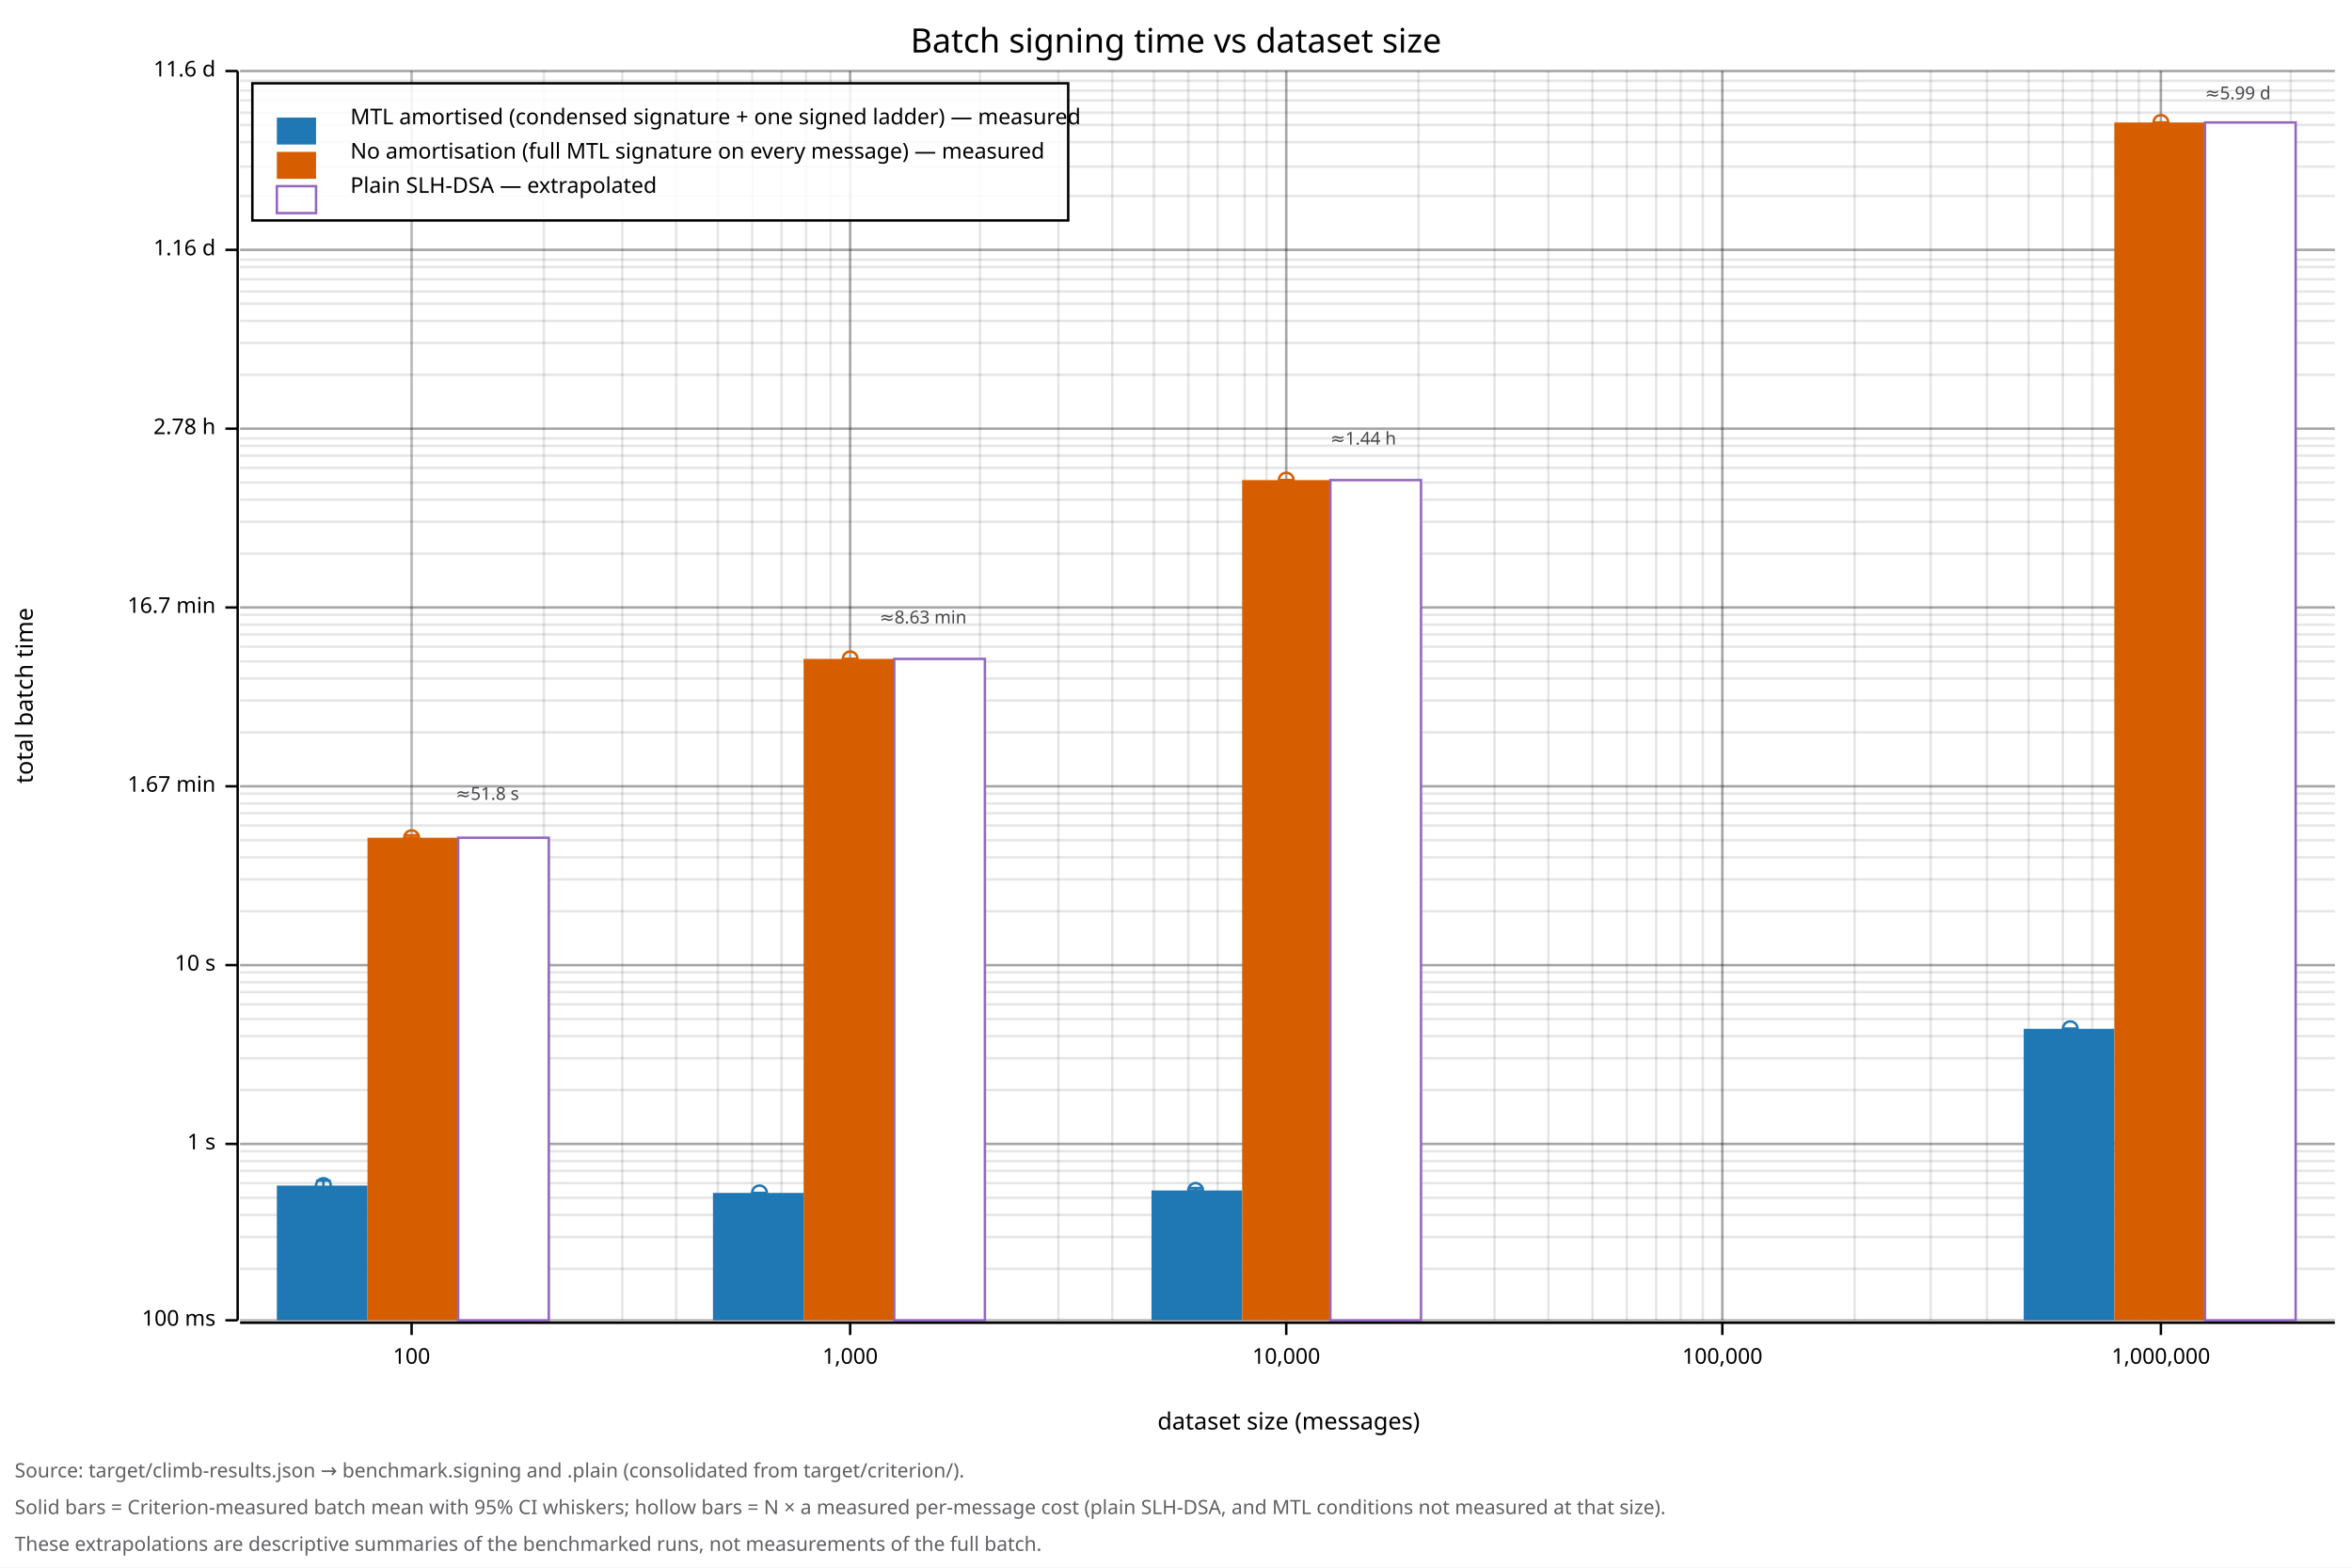
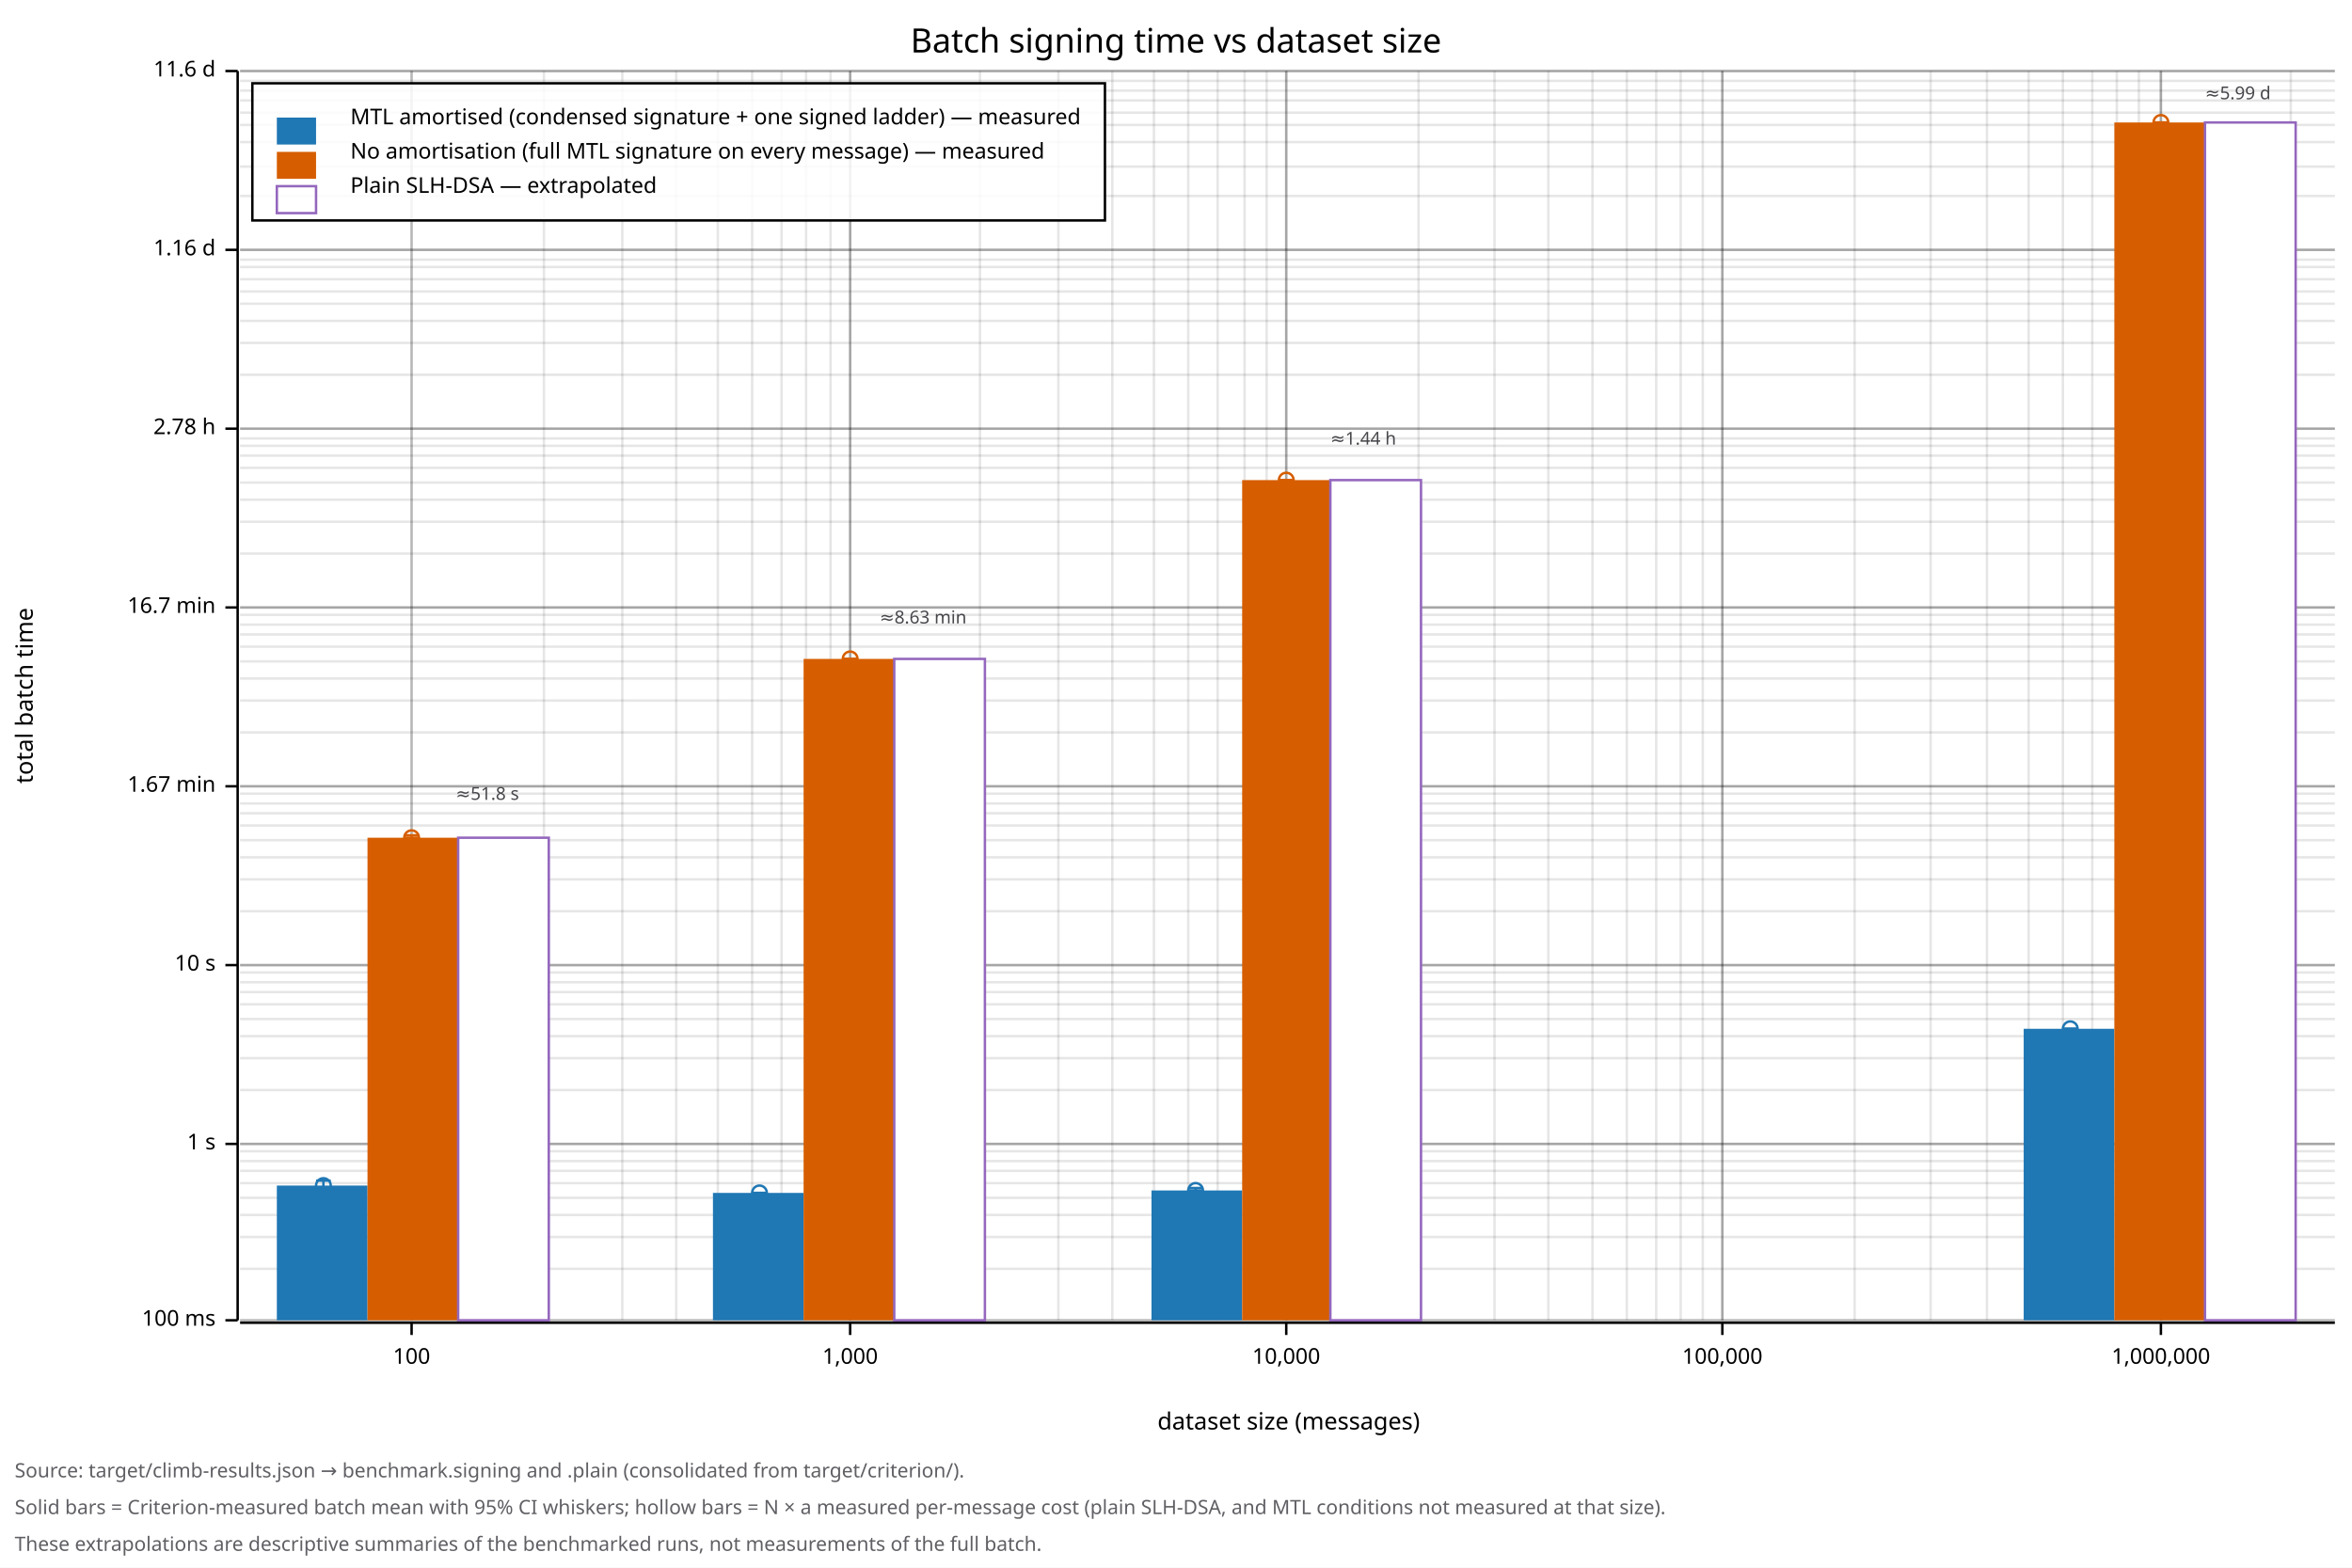
<svg xmlns="http://www.w3.org/2000/svg" width="960" height="640" viewBox="0 0 960 640">
  <rect x="0" y="0" width="960" height="640" opacity="1" fill="#FFFFFF" stroke="none" />
  <text x="480" y="11" dy="0.76em" text-anchor="middle" font-family="sans-serif" font-size="13.71" opacity="1" fill="#000000">
Batch signing time vs dataset size
</text>
  <line opacity="0.1" stroke="#000000" stroke-width="1" x1="168" y1="539" x2="168" y2="29" />
  <line opacity="0.1" stroke="#000000" stroke-width="1" x1="222" y1="539" x2="222" y2="29" />
  <line opacity="0.1" stroke="#000000" stroke-width="1" x1="254" y1="539" x2="254" y2="29" />
  <line opacity="0.1" stroke="#000000" stroke-width="1" x1="276" y1="539" x2="276" y2="29" />
  <line opacity="0.1" stroke="#000000" stroke-width="1" x1="293" y1="539" x2="293" y2="29" />
  <line opacity="0.1" stroke="#000000" stroke-width="1" x1="307" y1="539" x2="307" y2="29" />
  <line opacity="0.1" stroke="#000000" stroke-width="1" x1="319" y1="539" x2="319" y2="29" />
  <line opacity="0.1" stroke="#000000" stroke-width="1" x1="329" y1="539" x2="329" y2="29" />
  <line opacity="0.1" stroke="#000000" stroke-width="1" x1="339" y1="539" x2="339" y2="29" />
  <line opacity="0.1" stroke="#000000" stroke-width="1" x1="347" y1="539" x2="347" y2="29" />
  <line opacity="0.1" stroke="#000000" stroke-width="1" x1="347" y1="539" x2="347" y2="29" />
  <line opacity="0.1" stroke="#000000" stroke-width="1" x1="400" y1="539" x2="400" y2="29" />
  <line opacity="0.1" stroke="#000000" stroke-width="1" x1="432" y1="539" x2="432" y2="29" />
  <line opacity="0.1" stroke="#000000" stroke-width="1" x1="454" y1="539" x2="454" y2="29" />
  <line opacity="0.1" stroke="#000000" stroke-width="1" x1="471" y1="539" x2="471" y2="29" />
  <line opacity="0.1" stroke="#000000" stroke-width="1" x1="485" y1="539" x2="485" y2="29" />
  <line opacity="0.1" stroke="#000000" stroke-width="1" x1="497" y1="539" x2="497" y2="29" />
  <line opacity="0.1" stroke="#000000" stroke-width="1" x1="508" y1="539" x2="508" y2="29" />
  <line opacity="0.1" stroke="#000000" stroke-width="1" x1="517" y1="539" x2="517" y2="29" />
  <line opacity="0.1" stroke="#000000" stroke-width="1" x1="525" y1="539" x2="525" y2="29" />
  <line opacity="0.1" stroke="#000000" stroke-width="1" x1="525" y1="539" x2="525" y2="29" />
  <line opacity="0.1" stroke="#000000" stroke-width="1" x1="579" y1="539" x2="579" y2="29" />
  <line opacity="0.1" stroke="#000000" stroke-width="1" x1="610" y1="539" x2="610" y2="29" />
  <line opacity="0.1" stroke="#000000" stroke-width="1" x1="632" y1="539" x2="632" y2="29" />
  <line opacity="0.1" stroke="#000000" stroke-width="1" x1="650" y1="539" x2="650" y2="29" />
  <line opacity="0.1" stroke="#000000" stroke-width="1" x1="664" y1="539" x2="664" y2="29" />
  <line opacity="0.1" stroke="#000000" stroke-width="1" x1="676" y1="539" x2="676" y2="29" />
  <line opacity="0.1" stroke="#000000" stroke-width="1" x1="686" y1="539" x2="686" y2="29" />
  <line opacity="0.1" stroke="#000000" stroke-width="1" x1="695" y1="539" x2="695" y2="29" />
  <line opacity="0.1" stroke="#000000" stroke-width="1" x1="703" y1="539" x2="703" y2="29" />
  <line opacity="0.1" stroke="#000000" stroke-width="1" x1="703" y1="539" x2="703" y2="29" />
  <line opacity="0.1" stroke="#000000" stroke-width="1" x1="757" y1="539" x2="757" y2="29" />
  <line opacity="0.1" stroke="#000000" stroke-width="1" x1="788" y1="539" x2="788" y2="29" />
  <line opacity="0.1" stroke="#000000" stroke-width="1" x1="811" y1="539" x2="811" y2="29" />
  <line opacity="0.1" stroke="#000000" stroke-width="1" x1="828" y1="539" x2="828" y2="29" />
  <line opacity="0.1" stroke="#000000" stroke-width="1" x1="842" y1="539" x2="842" y2="29" />
  <line opacity="0.1" stroke="#000000" stroke-width="1" x1="854" y1="539" x2="854" y2="29" />
  <line opacity="0.1" stroke="#000000" stroke-width="1" x1="864" y1="539" x2="864" y2="29" />
  <line opacity="0.1" stroke="#000000" stroke-width="1" x1="873" y1="539" x2="873" y2="29" />
  <line opacity="0.1" stroke="#000000" stroke-width="1" x1="882" y1="539" x2="882" y2="29" />
  <line opacity="0.1" stroke="#000000" stroke-width="1" x1="882" y1="539" x2="882" y2="29" />
  <line opacity="0.1" stroke="#000000" stroke-width="1" x1="935" y1="539" x2="935" y2="29" />
  <line opacity="0.1" stroke="#000000" stroke-width="1" x1="98" y1="539" x2="953" y2="539" />
  <line opacity="0.1" stroke="#000000" stroke-width="1" x1="98" y1="518" x2="953" y2="518" />
  <line opacity="0.1" stroke="#000000" stroke-width="1" x1="98" y1="505" x2="953" y2="505" />
  <line opacity="0.1" stroke="#000000" stroke-width="1" x1="98" y1="496" x2="953" y2="496" />
  <line opacity="0.1" stroke="#000000" stroke-width="1" x1="98" y1="489" x2="953" y2="489" />
  <line opacity="0.1" stroke="#000000" stroke-width="1" x1="98" y1="483" x2="953" y2="483" />
  <line opacity="0.1" stroke="#000000" stroke-width="1" x1="98" y1="478" x2="953" y2="478" />
  <line opacity="0.1" stroke="#000000" stroke-width="1" x1="98" y1="474" x2="953" y2="474" />
  <line opacity="0.1" stroke="#000000" stroke-width="1" x1="98" y1="470" x2="953" y2="470" />
  <line opacity="0.1" stroke="#000000" stroke-width="1" x1="98" y1="467" x2="953" y2="467" />
  <line opacity="0.1" stroke="#000000" stroke-width="1" x1="98" y1="467" x2="953" y2="467" />
  <line opacity="0.1" stroke="#000000" stroke-width="1" x1="98" y1="445" x2="953" y2="445" />
  <line opacity="0.1" stroke="#000000" stroke-width="1" x1="98" y1="432" x2="953" y2="432" />
  <line opacity="0.1" stroke="#000000" stroke-width="1" x1="98" y1="423" x2="953" y2="423" />
  <line opacity="0.1" stroke="#000000" stroke-width="1" x1="98" y1="416" x2="953" y2="416" />
  <line opacity="0.1" stroke="#000000" stroke-width="1" x1="98" y1="410" x2="953" y2="410" />
  <line opacity="0.1" stroke="#000000" stroke-width="1" x1="98" y1="405" x2="953" y2="405" />
  <line opacity="0.1" stroke="#000000" stroke-width="1" x1="98" y1="401" x2="953" y2="401" />
  <line opacity="0.1" stroke="#000000" stroke-width="1" x1="98" y1="397" x2="953" y2="397" />
  <line opacity="0.1" stroke="#000000" stroke-width="1" x1="98" y1="394" x2="953" y2="394" />
  <line opacity="0.1" stroke="#000000" stroke-width="1" x1="98" y1="394" x2="953" y2="394" />
  <line opacity="0.1" stroke="#000000" stroke-width="1" x1="98" y1="372" x2="953" y2="372" />
  <line opacity="0.1" stroke="#000000" stroke-width="1" x1="98" y1="359" x2="953" y2="359" />
  <line opacity="0.1" stroke="#000000" stroke-width="1" x1="98" y1="350" x2="953" y2="350" />
  <line opacity="0.1" stroke="#000000" stroke-width="1" x1="98" y1="343" x2="953" y2="343" />
  <line opacity="0.1" stroke="#000000" stroke-width="1" x1="98" y1="337" x2="953" y2="337" />
  <line opacity="0.1" stroke="#000000" stroke-width="1" x1="98" y1="332" x2="953" y2="332" />
  <line opacity="0.1" stroke="#000000" stroke-width="1" x1="98" y1="328" x2="953" y2="328" />
  <line opacity="0.1" stroke="#000000" stroke-width="1" x1="98" y1="324" x2="953" y2="324" />
  <line opacity="0.1" stroke="#000000" stroke-width="1" x1="98" y1="321" x2="953" y2="321" />
  <line opacity="0.1" stroke="#000000" stroke-width="1" x1="98" y1="321" x2="953" y2="321" />
  <line opacity="0.1" stroke="#000000" stroke-width="1" x1="98" y1="299" x2="953" y2="299" />
  <line opacity="0.1" stroke="#000000" stroke-width="1" x1="98" y1="286" x2="953" y2="286" />
  <line opacity="0.1" stroke="#000000" stroke-width="1" x1="98" y1="277" x2="953" y2="277" />
  <line opacity="0.1" stroke="#000000" stroke-width="1" x1="98" y1="270" x2="953" y2="270" />
  <line opacity="0.1" stroke="#000000" stroke-width="1" x1="98" y1="264" x2="953" y2="264" />
  <line opacity="0.1" stroke="#000000" stroke-width="1" x1="98" y1="259" x2="953" y2="259" />
  <line opacity="0.1" stroke="#000000" stroke-width="1" x1="98" y1="255" x2="953" y2="255" />
  <line opacity="0.1" stroke="#000000" stroke-width="1" x1="98" y1="251" x2="953" y2="251" />
  <line opacity="0.1" stroke="#000000" stroke-width="1" x1="98" y1="248" x2="953" y2="248" />
  <line opacity="0.1" stroke="#000000" stroke-width="1" x1="98" y1="248" x2="953" y2="248" />
  <line opacity="0.1" stroke="#000000" stroke-width="1" x1="98" y1="226" x2="953" y2="226" />
  <line opacity="0.1" stroke="#000000" stroke-width="1" x1="98" y1="213" x2="953" y2="213" />
  <line opacity="0.1" stroke="#000000" stroke-width="1" x1="98" y1="204" x2="953" y2="204" />
  <line opacity="0.1" stroke="#000000" stroke-width="1" x1="98" y1="197" x2="953" y2="197" />
  <line opacity="0.1" stroke="#000000" stroke-width="1" x1="98" y1="191" x2="953" y2="191" />
  <line opacity="0.1" stroke="#000000" stroke-width="1" x1="98" y1="186" x2="953" y2="186" />
  <line opacity="0.1" stroke="#000000" stroke-width="1" x1="98" y1="182" x2="953" y2="182" />
  <line opacity="0.1" stroke="#000000" stroke-width="1" x1="98" y1="179" x2="953" y2="179" />
  <line opacity="0.1" stroke="#000000" stroke-width="1" x1="98" y1="175" x2="953" y2="175" />
  <line opacity="0.1" stroke="#000000" stroke-width="1" x1="98" y1="175" x2="953" y2="175" />
  <line opacity="0.1" stroke="#000000" stroke-width="1" x1="98" y1="153" x2="953" y2="153" />
  <line opacity="0.1" stroke="#000000" stroke-width="1" x1="98" y1="140" x2="953" y2="140" />
  <line opacity="0.1" stroke="#000000" stroke-width="1" x1="98" y1="131" x2="953" y2="131" />
  <line opacity="0.1" stroke="#000000" stroke-width="1" x1="98" y1="124" x2="953" y2="124" />
  <line opacity="0.1" stroke="#000000" stroke-width="1" x1="98" y1="119" x2="953" y2="119" />
  <line opacity="0.1" stroke="#000000" stroke-width="1" x1="98" y1="114" x2="953" y2="114" />
  <line opacity="0.1" stroke="#000000" stroke-width="1" x1="98" y1="109" x2="953" y2="109" />
  <line opacity="0.1" stroke="#000000" stroke-width="1" x1="98" y1="106" x2="953" y2="106" />
  <line opacity="0.1" stroke="#000000" stroke-width="1" x1="98" y1="102" x2="953" y2="102" />
  <line opacity="0.1" stroke="#000000" stroke-width="1" x1="98" y1="102" x2="953" y2="102" />
  <line opacity="0.1" stroke="#000000" stroke-width="1" x1="98" y1="80" x2="953" y2="80" />
  <line opacity="0.1" stroke="#000000" stroke-width="1" x1="98" y1="68" x2="953" y2="68" />
  <line opacity="0.1" stroke="#000000" stroke-width="1" x1="98" y1="58" x2="953" y2="58" />
  <line opacity="0.1" stroke="#000000" stroke-width="1" x1="98" y1="51" x2="953" y2="51" />
  <line opacity="0.1" stroke="#000000" stroke-width="1" x1="98" y1="46" x2="953" y2="46" />
  <line opacity="0.1" stroke="#000000" stroke-width="1" x1="98" y1="41" x2="953" y2="41" />
  <line opacity="0.1" stroke="#000000" stroke-width="1" x1="98" y1="37" x2="953" y2="37" />
  <line opacity="0.1" stroke="#000000" stroke-width="1" x1="98" y1="33" x2="953" y2="33" />
  <line opacity="0.1" stroke="#000000" stroke-width="1" x1="98" y1="29" x2="953" y2="29" />
  <line opacity="0.1" stroke="#000000" stroke-width="1" x1="98" y1="29" x2="953" y2="29" />
  <text x="6" y="284" dy="0.76em" text-anchor="middle" font-family="sans-serif" font-size="9.677" opacity="1" fill="#000000" transform="rotate(270, 6, 284)">
total batch time
</text>
  <text x="526" y="586" dy="-0.5ex" text-anchor="middle" font-family="sans-serif" font-size="9.677" opacity="1" fill="#000000">
dataset size (messages)
</text>
  <line opacity="0.2" stroke="#000000" stroke-width="1" x1="168" y1="539" x2="168" y2="29" />
  <line opacity="0.2" stroke="#000000" stroke-width="1" x1="347" y1="539" x2="347" y2="29" />
  <line opacity="0.2" stroke="#000000" stroke-width="1" x1="525" y1="539" x2="525" y2="29" />
  <line opacity="0.2" stroke="#000000" stroke-width="1" x1="703" y1="539" x2="703" y2="29" />
  <line opacity="0.2" stroke="#000000" stroke-width="1" x1="882" y1="539" x2="882" y2="29" />
  <line opacity="0.2" stroke="#000000" stroke-width="1" x1="98" y1="539" x2="953" y2="539" />
  <line opacity="0.2" stroke="#000000" stroke-width="1" x1="98" y1="467" x2="953" y2="467" />
  <line opacity="0.2" stroke="#000000" stroke-width="1" x1="98" y1="394" x2="953" y2="394" />
  <line opacity="0.2" stroke="#000000" stroke-width="1" x1="98" y1="321" x2="953" y2="321" />
  <line opacity="0.2" stroke="#000000" stroke-width="1" x1="98" y1="248" x2="953" y2="248" />
  <line opacity="0.2" stroke="#000000" stroke-width="1" x1="98" y1="175" x2="953" y2="175" />
  <line opacity="0.2" stroke="#000000" stroke-width="1" x1="98" y1="102" x2="953" y2="102" />
  <line opacity="0.2" stroke="#000000" stroke-width="1" x1="98" y1="29" x2="953" y2="29" />
  <polyline fill="none" opacity="1" stroke="#000000" stroke-width="1" points="97,29 97,539 " />
  <text x="88" y="539" dy="0.5ex" text-anchor="end" font-family="sans-serif" font-size="8.871" opacity="1" fill="#000000">
100 ms
</text>
  <polyline fill="none" opacity="1" stroke="#000000" stroke-width="1" points="92,539 97,539 " />
  <text x="88" y="467" dy="0.5ex" text-anchor="end" font-family="sans-serif" font-size="8.871" opacity="1" fill="#000000">
1 s
</text>
  <polyline fill="none" opacity="1" stroke="#000000" stroke-width="1" points="92,467 97,467 " />
  <text x="88" y="394" dy="0.5ex" text-anchor="end" font-family="sans-serif" font-size="8.871" opacity="1" fill="#000000">
10 s
</text>
  <polyline fill="none" opacity="1" stroke="#000000" stroke-width="1" points="92,394 97,394 " />
  <text x="88" y="321" dy="0.5ex" text-anchor="end" font-family="sans-serif" font-size="8.871" opacity="1" fill="#000000">
1.67 min
</text>
  <polyline fill="none" opacity="1" stroke="#000000" stroke-width="1" points="92,321 97,321 " />
  <text x="88" y="248" dy="0.5ex" text-anchor="end" font-family="sans-serif" font-size="8.871" opacity="1" fill="#000000">
16.7 min
</text>
  <polyline fill="none" opacity="1" stroke="#000000" stroke-width="1" points="92,248 97,248 " />
  <text x="88" y="175" dy="0.5ex" text-anchor="end" font-family="sans-serif" font-size="8.871" opacity="1" fill="#000000">
2.78 h
</text>
  <polyline fill="none" opacity="1" stroke="#000000" stroke-width="1" points="92,175 97,175 " />
  <text x="88" y="102" dy="0.5ex" text-anchor="end" font-family="sans-serif" font-size="8.871" opacity="1" fill="#000000">
1.16 d
</text>
  <polyline fill="none" opacity="1" stroke="#000000" stroke-width="1" points="92,102 97,102 " />
  <text x="88" y="29" dy="0.5ex" text-anchor="end" font-family="sans-serif" font-size="8.871" opacity="1" fill="#000000">
11.6 d
</text>
  <polyline fill="none" opacity="1" stroke="#000000" stroke-width="1" points="92,29 97,29 " />
  <polyline fill="none" opacity="1" stroke="#000000" stroke-width="1" points="98,540 953,540 " />
  <text x="168" y="550" dy="0.76em" text-anchor="middle" font-family="sans-serif" font-size="8.871" opacity="1" fill="#000000">
100
</text>
  <polyline fill="none" opacity="1" stroke="#000000" stroke-width="1" points="168,540 168,545 " />
  <text x="347" y="550" dy="0.76em" text-anchor="middle" font-family="sans-serif" font-size="8.871" opacity="1" fill="#000000">
1,000
</text>
  <polyline fill="none" opacity="1" stroke="#000000" stroke-width="1" points="347,540 347,545 " />
  <text x="525" y="550" dy="0.76em" text-anchor="middle" font-family="sans-serif" font-size="8.871" opacity="1" fill="#000000">
10,000
</text>
  <polyline fill="none" opacity="1" stroke="#000000" stroke-width="1" points="525,540 525,545 " />
  <text x="703" y="550" dy="0.76em" text-anchor="middle" font-family="sans-serif" font-size="8.871" opacity="1" fill="#000000">
100,000
</text>
  <polyline fill="none" opacity="1" stroke="#000000" stroke-width="1" points="703,540 703,545 " />
  <text x="882" y="550" dy="0.76em" text-anchor="middle" font-family="sans-serif" font-size="8.871" opacity="1" fill="#000000">
1,000,000
</text>
  <polyline fill="none" opacity="1" stroke="#000000" stroke-width="1" points="882,540 882,545 " />
  <rect x="113" y="484" width="37" height="55" opacity="1" fill="#1F77B4" stroke="none" />
  <rect x="291" y="487" width="37" height="52" opacity="1" fill="#1F77B4" stroke="none" />
  <rect x="470" y="486" width="37" height="53" opacity="1" fill="#1F77B4" stroke="none" />
  <rect x="826" y="420" width="37" height="119" opacity="1" fill="#1F77B4" stroke="none" />
  <rect x="150" y="342" width="37" height="197" opacity="1" fill="#D65E00" stroke="none" />
  <rect x="328" y="269" width="37" height="270" opacity="1" fill="#D65E00" stroke="none" />
  <rect x="507" y="196" width="36" height="343" opacity="1" fill="#D65E00" stroke="none" />
  <rect x="863" y="50" width="37" height="489" opacity="1" fill="#D65E00" stroke="none" />
  <rect x="187" y="342" width="37" height="197" opacity="1" fill="#FFFFFF" stroke="none" />
  <rect x="365" y="269" width="37" height="270" opacity="1" fill="#FFFFFF" stroke="none" />
  <rect x="543" y="196" width="37" height="343" opacity="1" fill="#FFFFFF" stroke="none" />
  <rect x="900" y="50" width="37" height="489" opacity="1" fill="#FFFFFF" stroke="none" />
  <rect x="187" y="342" width="37" height="197" opacity="1" fill="none" stroke="#9467BD" />
  <rect x="365" y="269" width="37" height="270" opacity="1" fill="none" stroke="#9467BD" />
  <rect x="543" y="196" width="37" height="343" opacity="1" fill="none" stroke="#9467BD" />
  <rect x="900" y="50" width="37" height="489" opacity="1" fill="none" stroke="#9467BD" />
  <line opacity="1" stroke="#1F77B4" stroke-width="1" x1="129" y1="485" x2="135" y2="485" />
  <line opacity="1" stroke="#1F77B4" stroke-width="1" x1="129" y1="482" x2="135" y2="482" />
  <line opacity="1" stroke="#1F77B4" stroke-width="1" x1="132" y1="485" x2="132" y2="482" />
  <circle cx="132" cy="484" r="3" opacity="1" fill="none" stroke="#1F77B4" stroke-width="1" />
  <line opacity="1" stroke="#1F77B4" stroke-width="1" x1="307" y1="487" x2="313" y2="487" />
  <line opacity="1" stroke="#1F77B4" stroke-width="1" x1="307" y1="487" x2="313" y2="487" />
  <line opacity="1" stroke="#1F77B4" stroke-width="1" x1="310" y1="487" x2="310" y2="487" />
  <circle cx="310" cy="487" r="3" opacity="1" fill="none" stroke="#1F77B4" stroke-width="1" />
  <line opacity="1" stroke="#1F77B4" stroke-width="1" x1="485" y1="486" x2="491" y2="486" />
  <line opacity="1" stroke="#1F77B4" stroke-width="1" x1="485" y1="485" x2="491" y2="485" />
  <line opacity="1" stroke="#1F77B4" stroke-width="1" x1="488" y1="486" x2="488" y2="485" />
  <circle cx="488" cy="486" r="3" opacity="1" fill="none" stroke="#1F77B4" stroke-width="1" />
  <line opacity="1" stroke="#1F77B4" stroke-width="1" x1="842" y1="420" x2="848" y2="420" />
  <line opacity="1" stroke="#1F77B4" stroke-width="1" x1="842" y1="420" x2="848" y2="420" />
  <line opacity="1" stroke="#1F77B4" stroke-width="1" x1="845" y1="420" x2="845" y2="420" />
  <circle cx="845" cy="420" r="3" opacity="1" fill="none" stroke="#1F77B4" stroke-width="1" />
  <line opacity="1" stroke="#D65E00" stroke-width="1" x1="165" y1="342" x2="171" y2="342" />
  <line opacity="1" stroke="#D65E00" stroke-width="1" x1="165" y1="341" x2="171" y2="341" />
  <line opacity="1" stroke="#D65E00" stroke-width="1" x1="168" y1="342" x2="168" y2="341" />
  <circle cx="168" cy="342" r="3" opacity="1" fill="none" stroke="#D65E00" stroke-width="1" />
  <line opacity="1" stroke="#D65E00" stroke-width="1" x1="344" y1="269" x2="350" y2="269" />
  <line opacity="1" stroke="#D65E00" stroke-width="1" x1="344" y1="269" x2="350" y2="269" />
  <line opacity="1" stroke="#D65E00" stroke-width="1" x1="347" y1="269" x2="347" y2="269" />
  <circle cx="347" cy="269" r="3" opacity="1" fill="none" stroke="#D65E00" stroke-width="1" />
  <line opacity="1" stroke="#D65E00" stroke-width="1" x1="522" y1="196" x2="528" y2="196" />
  <line opacity="1" stroke="#D65E00" stroke-width="1" x1="522" y1="196" x2="528" y2="196" />
  <line opacity="1" stroke="#D65E00" stroke-width="1" x1="525" y1="196" x2="525" y2="196" />
  <circle cx="525" cy="196" r="3" opacity="1" fill="none" stroke="#D65E00" stroke-width="1" />
  <line opacity="1" stroke="#D65E00" stroke-width="1" x1="879" y1="50" x2="885" y2="50" />
  <line opacity="1" stroke="#D65E00" stroke-width="1" x1="879" y1="50" x2="885" y2="50" />
  <line opacity="1" stroke="#D65E00" stroke-width="1" x1="882" y1="50" x2="882" y2="50" />
  <circle cx="882" cy="50" r="3" opacity="1" fill="none" stroke="#D65E00" stroke-width="1" />
  <text x="186" y="321" dy="0.76em" text-anchor="start" font-family="sans-serif" font-size="7.258" opacity="1" fill="#46464B">
≈51.8 s
</text>
  <text x="359" y="249" dy="0.76em" text-anchor="start" font-family="sans-serif" font-size="7.258" opacity="1" fill="#46464B">
≈8.63 min
</text>
  <text x="543" y="176" dy="0.76em" text-anchor="start" font-family="sans-serif" font-size="7.258" opacity="1" fill="#46464B">
≈1.44 h
</text>
  <text x="900" y="35" dy="0.76em" text-anchor="start" font-family="sans-serif" font-size="7.258" opacity="1" fill="#46464B">
≈5.99 d
</text>
-   <rect x="103" y="34" width="333" height="56" opacity="0.85" fill="#FFFFFF" stroke="none" />
-   <rect x="103" y="34" width="333" height="56" opacity="1" fill="none" stroke="#000000" />
+   <rect x="103" y="34" width="348" height="56" opacity="0.85" fill="#FFFFFF" stroke="none" />
+   <rect x="103" y="34" width="348" height="56" opacity="1" fill="none" stroke="#000000" />
  <text x="143" y="44" dy="0.76em" text-anchor="start" font-family="sans-serif" font-size="8.871" opacity="1" fill="#000000">
MTL amortised (condensed signature + one signed ladder) — measured
</text>
  <text x="143" y="58" dy="0.76em" text-anchor="start" font-family="sans-serif" font-size="8.871" opacity="1" fill="#000000">
No amortisation (full MTL signature on every message) — measured
</text>
  <text x="143" y="72" dy="0.76em" text-anchor="start" font-family="sans-serif" font-size="8.871" opacity="1" fill="#000000">
Plain SLH-DSA — extrapolated
</text>
  <rect x="113" y="48" width="16" height="11" opacity="1" fill="#1F77B4" stroke="none" />
  <rect x="113" y="62" width="16" height="11" opacity="1" fill="#D65E00" stroke="none" />
  <rect x="113" y="76" width="16" height="11" opacity="1" fill="none" stroke="#9467BD" />
  <text x="6" y="597" dy="0.76em" text-anchor="start" font-family="sans-serif" font-size="8.065" opacity="1" fill="#5F5F64">
Source: target/climb-results.json → benchmark.signing and .plain (consolidated from target/criterion/).
</text>
  <text x="6" y="612" dy="0.76em" text-anchor="start" font-family="sans-serif" font-size="8.065" opacity="1" fill="#5F5F64">
Solid bars = Criterion-measured batch mean with 95% CI whiskers; hollow bars = N × a measured per-message cost (plain SLH-DSA, and MTL conditions not measured at that size).
</text>
  <text x="6" y="627" dy="0.76em" text-anchor="start" font-family="sans-serif" font-size="8.065" opacity="1" fill="#5F5F64">
These extrapolations are descriptive summaries of the benchmarked runs, not measurements of the full batch.
</text>
</svg>
